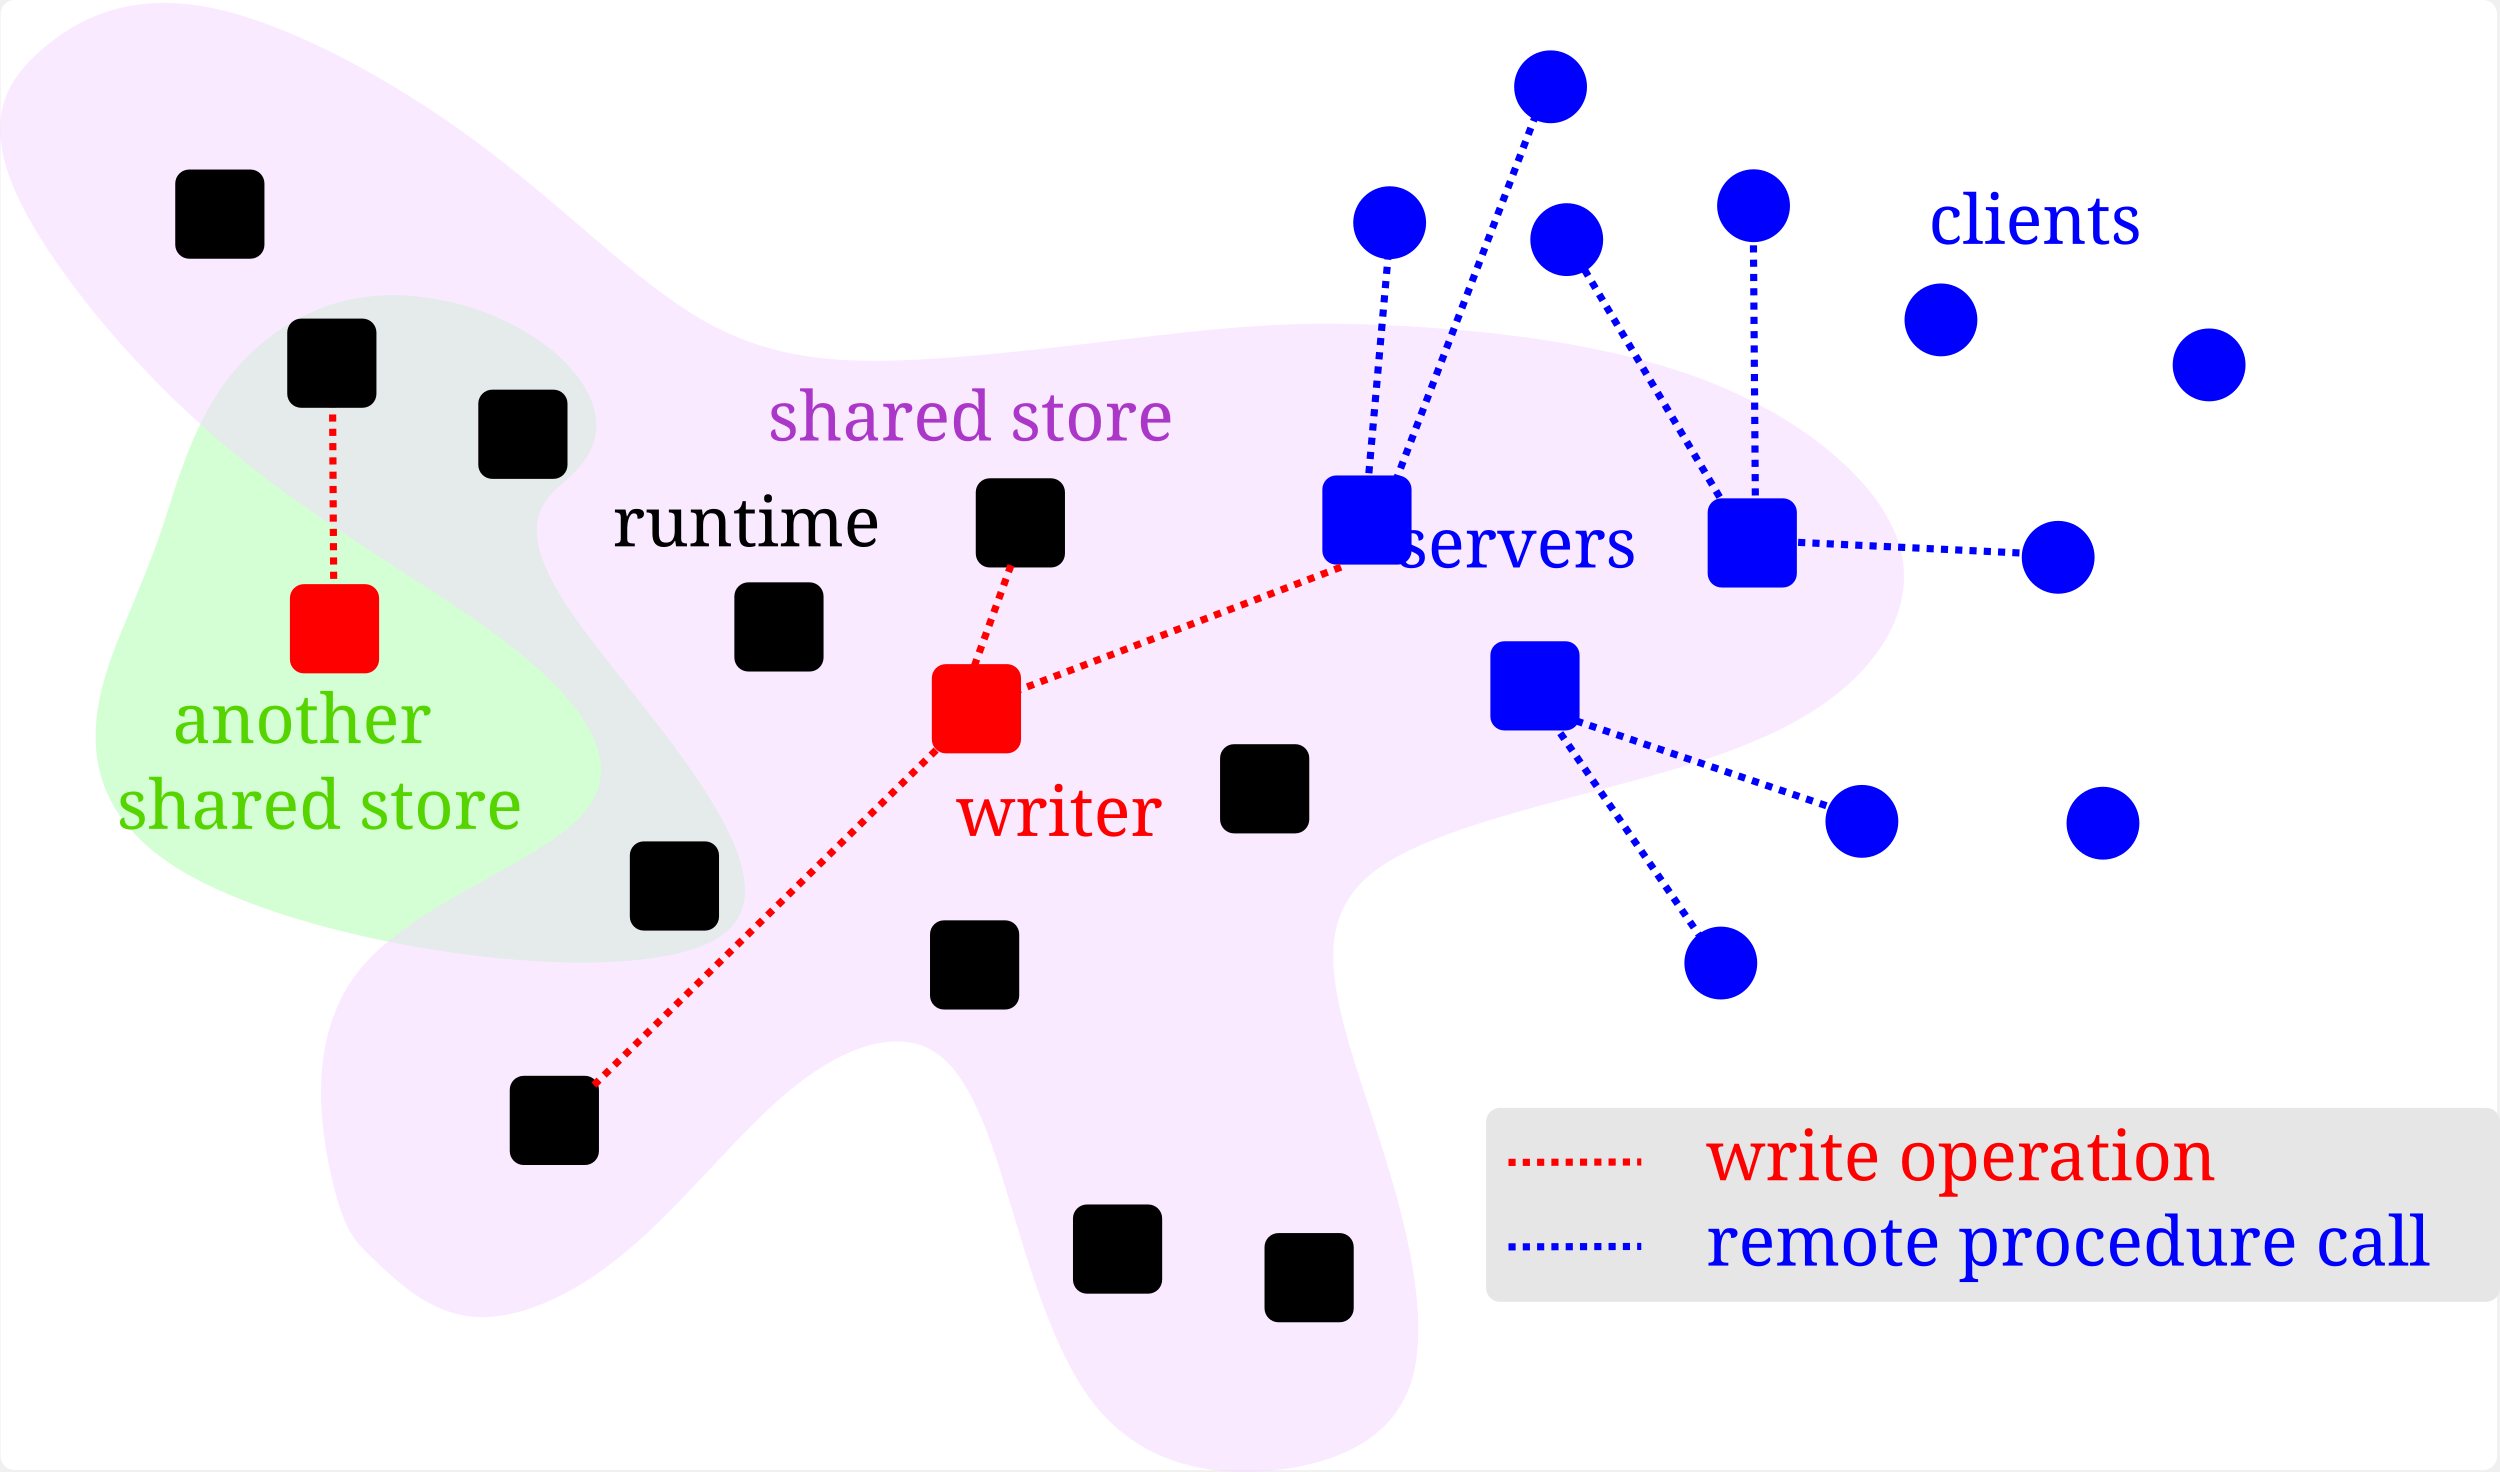
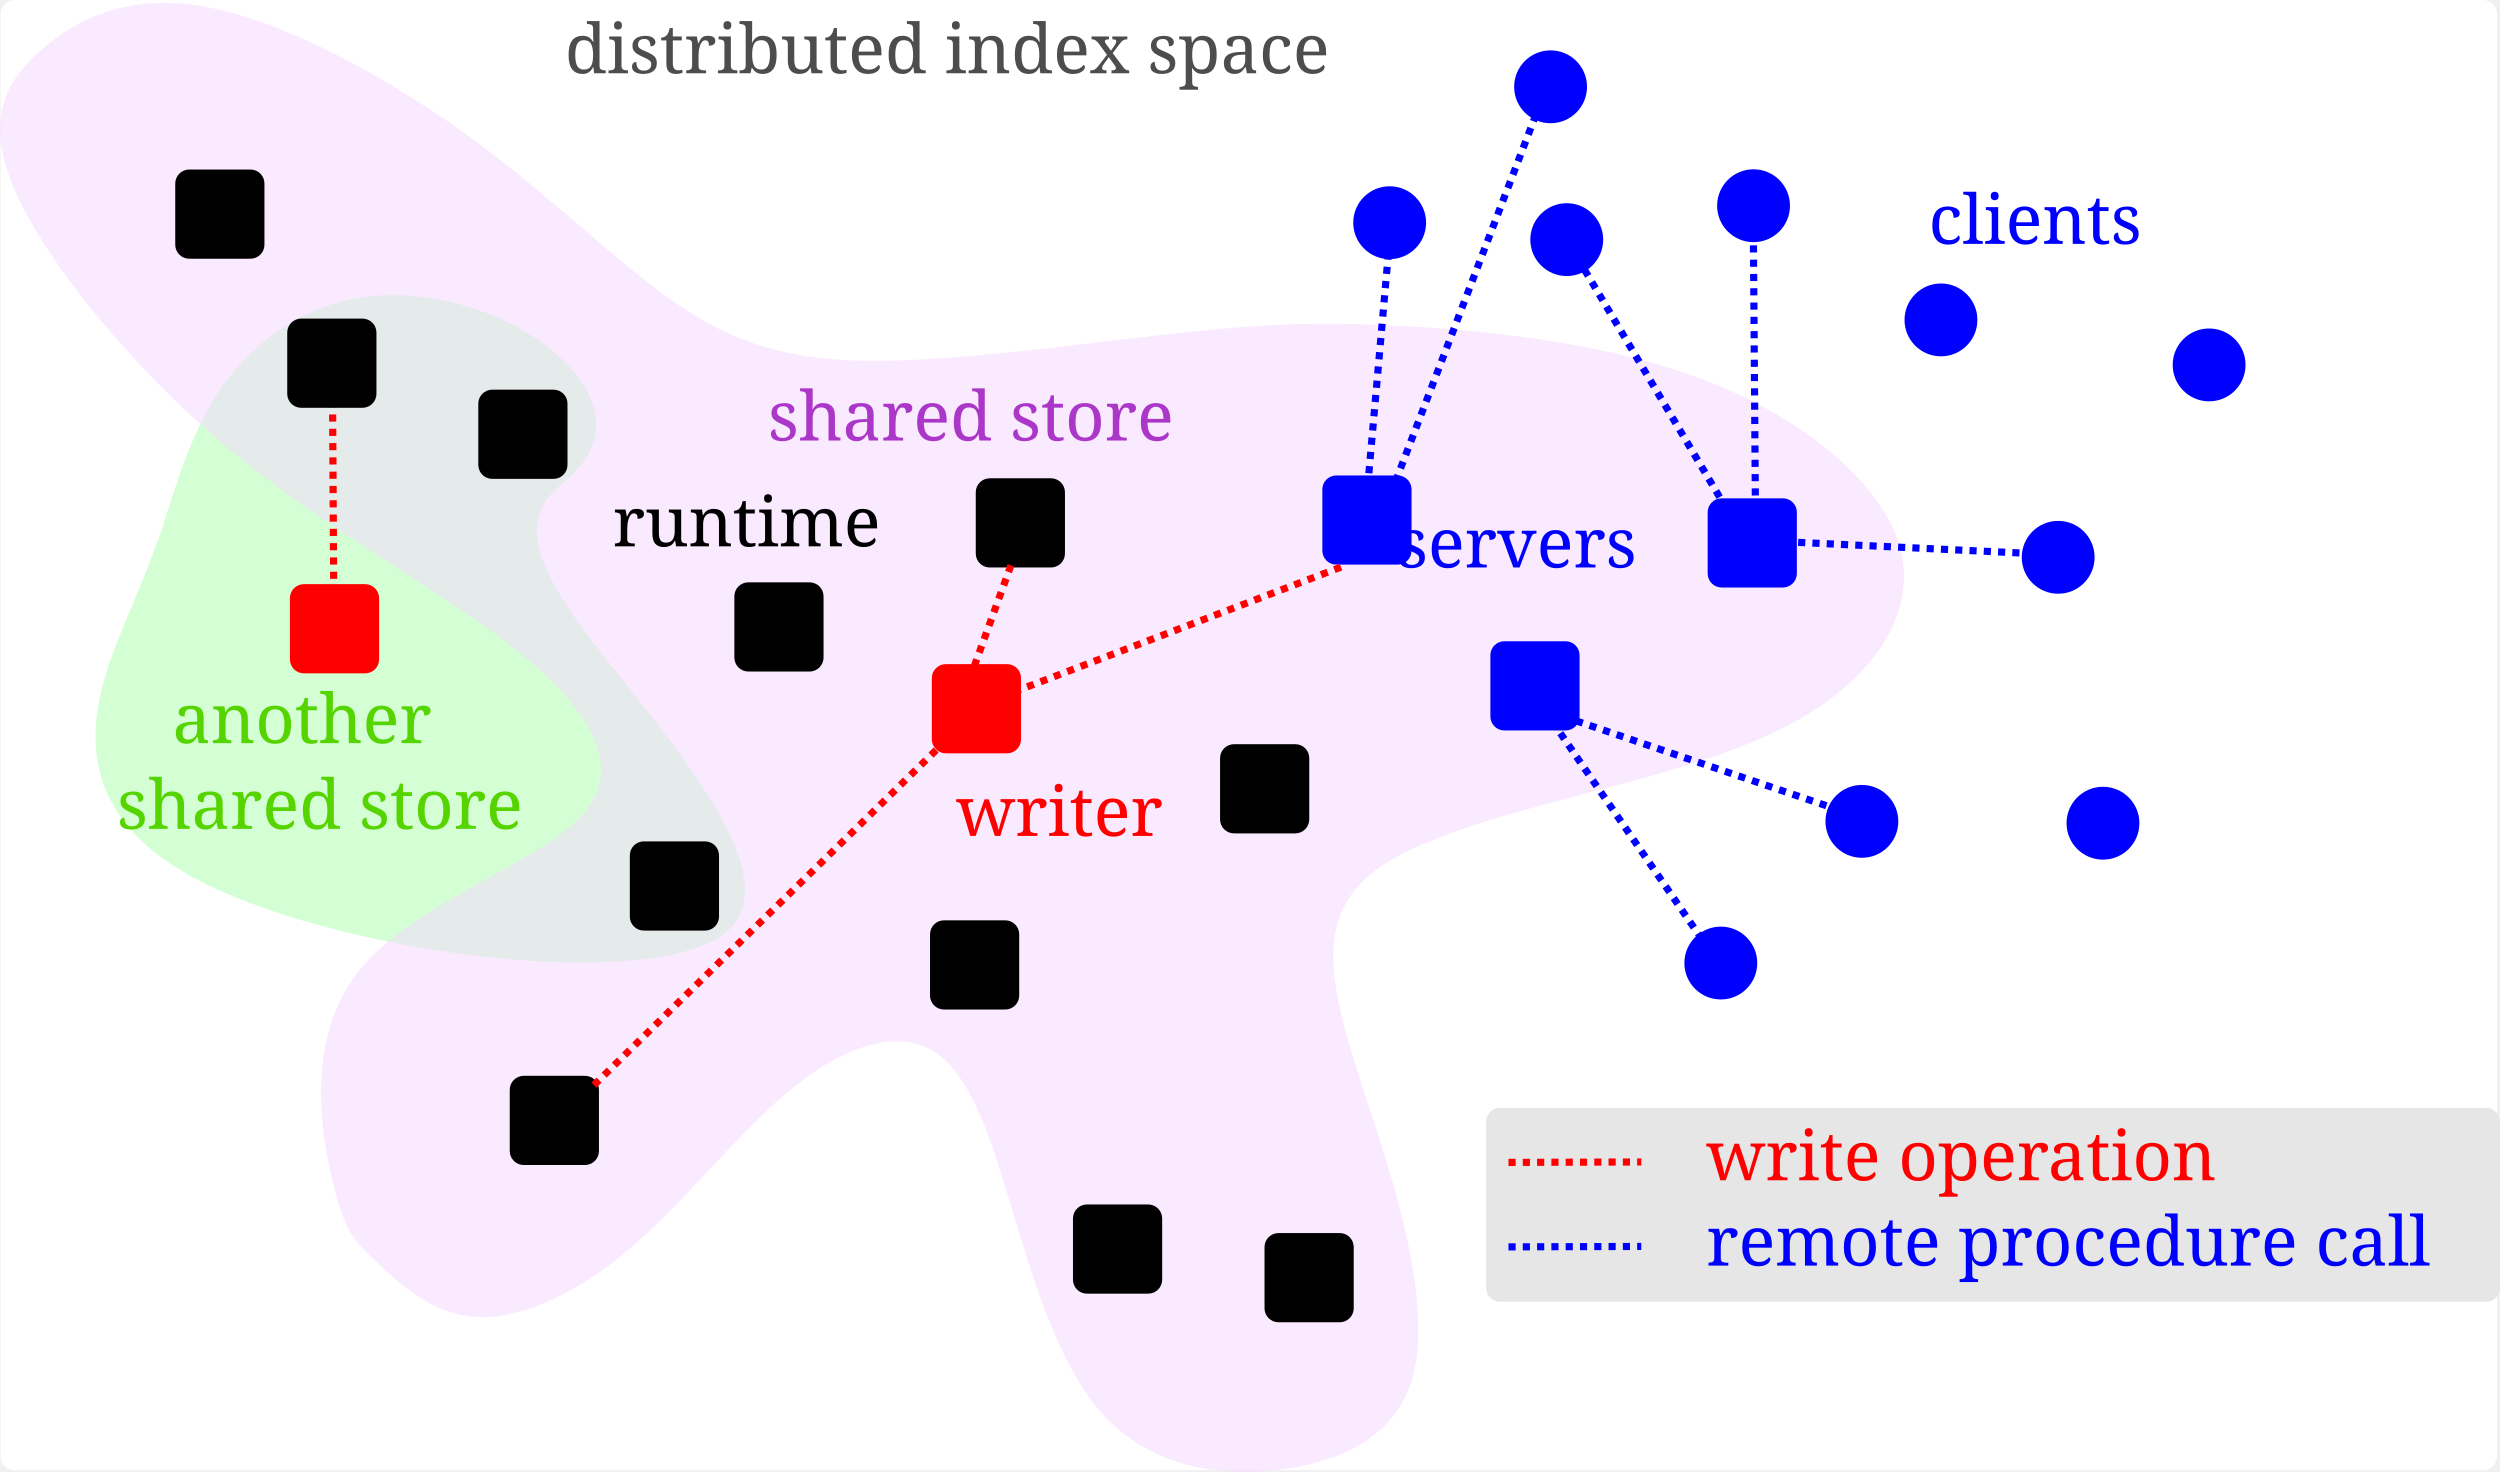
<svg xmlns="http://www.w3.org/2000/svg" width="1748.87" height="1029.695" viewBox="0 0 1748.87 1029.695" version="1.1" id="svg5">
  <defs id="defs2">
    </defs>
  <g id="layer1" transform="translate(-118.2087,25.78797)">
    <rect style="opacity:1;fill:#ffffff;fill-opacity:1;stroke:none;stroke-width:5;stroke-dasharray:5, 5" id="rect919" width="1746.404" height="1028.404" x="118.614" y="-25.788" ry="9.784" />
    <path style="opacity:0.5;fill:#aaffaa;stroke:none;stroke-width:1px;stroke-linecap:butt;stroke-linejoin:miter;stroke-opacity:1" d="m 236.787,327.725 c 7.529,-23.553 18.729,-59.319 40.347,-87.926 21.618,-28.607 53.651,-50.055 89.248,-56.742 35.597,-6.687 74.755,1.386 104.867,15.533 30.112,14.148 51.177,34.369 59.739,53.59 8.562,19.221 4.622,37.442 -12.096,53.596 -16.717,16.153 -46.212,30.239 -1.903,95.592 44.309,65.353 162.413,181.966 108.549,225.4 -53.864,43.434 -279.691,13.685 -375.689,-40.648 -95.997,-54.333 -62.152,-133.244 -43.3,-178.372 18.852,-45.128 22.709,-56.469 30.237,-80.023 z" id="path36734" />
    <path style="opacity:0.5;fill:#f6d5ff;stroke:none;stroke-width:1px;stroke-linecap:butt;stroke-linejoin:miter;stroke-opacity:1" d="M 381.597,857.036 C 366.85,843.142 359.66,837.149 350.915,800.982 342.169,764.815 331.87,698.475 370.535,651.682 409.2,604.89 496.826,577.648 526.547,543.206 556.268,508.763 528.084,467.121 475.554,426.124 423.023,385.127 346.15,344.779 278.329,288.25 210.508,231.721 151.743,159.014 129.379,109.125 107.016,59.237 121.054,32.17 146.618,9.539 172.181,-13.092 209.266,-31.284 264.36,-20.619 c 55.094,10.665 128.191,50.185 188.763,95.232 60.572,45.048 108.615,95.619 155.582,122.906 46.967,27.286 92.854,31.286 152.001,28.232 59.148,-3.054 131.553,-13.16 187.175,-19.094 55.623,-5.934 94.461,-7.694 155.036,-4.202 60.575,3.492 142.883,12.237 210.217,38.595 67.334,26.358 119.69,70.325 133.288,112.897 13.598,42.572 -11.56,83.745 -51.771,112.202 -40.211,28.457 -95.473,44.196 -155.688,60.135 -60.215,15.939 -125.381,32.077 -158.287,56.652 -32.907,24.575 -33.552,57.585 -25.569,94.783 7.984,37.198 24.595,78.583 38.111,126.298 13.516,47.715 23.935,101.759 11.891,137.909 -12.043,36.151 -46.548,54.408 -90.179,60.204 -43.632,5.796 -96.388,-0.871 -131.692,-46.096 -35.304,-45.226 -53.153,-129.008 -71.072,-180.258 -17.919,-51.25 -35.908,-69.966 -60.237,-72.709 -24.329,-2.743 -54.995,10.489 -88.547,40.117 -33.553,29.628 -69.99,75.651 -107.542,106.94 -37.552,31.289 -76.218,47.843 -106.704,45.223 C 418.649,892.727 396.345,870.931 381.597,857.036 Z" id="path1321" />
    <rect style="fill:#000000;stroke:none;stroke-width:3.024" id="rect1030" width="62.398" height="62.398" x="631.93" y="381.586" ry="9.784" />
    <rect style="fill:#000000;stroke:none;stroke-width:3.024" id="rect1030-4" width="62.398" height="62.398" x="452.801" y="246.801" ry="9.784" />
    <rect style="fill:#0000ff;stroke:none;stroke-width:3.024" id="rect1030-7" width="62.398" height="62.398" x="1043.258" y="306.801" ry="9.784" />
    <rect style="fill:#0000ff;stroke:none;stroke-width:3.024" id="rect1030-68" width="62.398" height="62.398" x="1160.801" y="422.801" ry="9.784" />
    <rect style="fill:#000000;stroke:none;stroke-width:3.024" id="rect1030-0" width="62.398" height="62.398" x="558.801" y="562.801" ry="9.784" />
    <rect style="fill:#000000;stroke:none;stroke-width:3.024" id="rect1030-90" width="62.398" height="62.398" x="868.801" y="816.801" ry="9.784" />
    <rect style="fill:#000000;stroke:none;stroke-width:3.024" id="rect1030-2" width="62.398" height="62.398" x="800.801" y="308.801" ry="9.784" />
    <rect style="fill:#000000;stroke:none;stroke-width:3.024" id="rect1030-8" width="62.398" height="62.398" x="768.801" y="618.027" ry="9.784" />
    <rect style="fill:#000000;stroke:none;stroke-width:3.024" id="rect1030-88" width="62.398" height="62.398" x="971.707" y="494.801" ry="9.784" />
    <rect style="fill:#ff0000;stroke:none;stroke-width:3.024" id="rect1030-6" width="62.398" height="62.398" x="770.066" y="438.801" ry="9.784" />
    <rect style="fill:#ff0000;stroke:none;stroke-width:3.024" id="rect1030-6-0" width="62.398" height="62.398" x="321.009" y="382.86" ry="9.784" />
    <rect style="fill:#0000ff;stroke:none;stroke-width:3.024" id="rect1030-83" width="62.398" height="62.398" x="1312.801" y="322.801" ry="9.784" />
    <rect style="fill:#000000;stroke:none;stroke-width:3.024" id="rect1030-833" width="62.398" height="62.398" x="1002.801" y="836.801" ry="9.784" />
    <rect style="fill:#000000;stroke:none;stroke-width:3.024" id="rect1030-3" width="62.398" height="62.398" x="240.801" y="92.801" ry="9.784" />
    <rect style="fill:#000000;stroke:none;stroke-width:3.024" id="rect1030-80" width="62.398" height="62.398" x="474.801" y="726.801" ry="9.784" />
    <circle style="fill:#0000ff;stroke:none;stroke-width:3.024" id="path1684" cx="1214.219" cy="141.844" r="25.484" />
    <circle style="fill:#0000ff;stroke:none;stroke-width:3.024" id="path1684-5" cx="1476" cy="198" r="25.484" />
    <circle style="fill:#0000ff;stroke:none;stroke-width:3.024" id="path1684-2" cx="1420.688" cy="548.797" r="25.484" />
    <circle style="fill:#0000ff;stroke:none;stroke-width:3.024" id="path1684-6" cx="1344.898" cy="118.125" r="25.484" />
    <circle style="fill:#0000ff;stroke:none;stroke-width:3.024" id="path1684-58" cx="1090.344" cy="130" r="25.484" />
    <circle style="fill:#0000ff;stroke:none;stroke-width:3.024" id="path1684-7" cx="1202.914" cy="34.93" r="25.484" />
    <circle style="fill:#0000ff;stroke:none;stroke-width:3.024" id="path1684-9" cx="1558" cy="364.078" r="25.484" />
    <circle style="fill:#0000ff;stroke:none;stroke-width:3.024" id="path1684-60" cx="1663.586" cy="229.484" r="25.484" />
    <circle style="fill:#0000ff;stroke:none;stroke-width:3.024" id="path1684-4" cx="1589.336" cy="550.086" r="25.484" />
    <circle style="fill:#0000ff;stroke:none;stroke-width:3.024" id="path1684-1" cx="1322" cy="647.906" r="25.484" />
    <text xml:space="preserve" style="font-size:48px;line-height:1.25;font-family:serif;-inkscape-font-specification:serif;letter-spacing:0px;word-spacing:0px;fill:#ab37c8" x="655.375" y="282.375" id="text3233">
      <tspan id="tspan3231" x="655.375" y="282.375">shared store</tspan>
    </text>
    <text xml:space="preserve" style="font-size:48px;line-height:1.25;font-family:serif;-inkscape-font-specification:serif;letter-spacing:0px;word-spacing:0px;fill:#55d400" x="373.158" y="494.058" id="text3233-7">
      <tspan id="tspan3231-4" x="373.158" y="494.058" style="text-align:center;text-anchor:middle;fill:#55d400">another</tspan>
      <tspan x="373.158" y="554.058" id="tspan38071" style="text-align:center;text-anchor:middle;fill:#55d400">shared store</tspan>
    </text>
    <path style="fill:none;stroke:#ff0000;stroke-width:5;stroke-linecap:butt;stroke-linejoin:miter;stroke-miterlimit:4;stroke-dasharray:5, 5;stroke-dashoffset:0;stroke-opacity:1" d="M 827.434,458.285 C 905.223,428.59 983.012,398.894 1060.801,369.199" id="path6654" />
    <path style="fill:none;stroke:#0000ff;stroke-width:5;stroke-linecap:butt;stroke-linejoin:miter;stroke-miterlimit:4;stroke-dasharray:5, 5;stroke-dashoffset:0;stroke-opacity:1" d="m 1074.911,315.231 c 4.841,-54.573 9.682,-109.147 14.524,-163.723" id="path6654-15" />
    <path style="fill:none;stroke:#0000ff;stroke-width:5;stroke-linecap:butt;stroke-linejoin:miter;stroke-miterlimit:4;stroke-dasharray:5, 5;stroke-dashoffset:0;stroke-opacity:1" d="m 1094.375,311.217 c 33.448,-87.403 66.896,-174.807 100.344,-262.211" id="path6654-15-5" />
    <path style="fill:none;stroke:#0000ff;stroke-width:5;stroke-linecap:butt;stroke-linejoin:miter;stroke-miterlimit:4;stroke-dasharray:5, 5;stroke-dashoffset:0;stroke-opacity:1" d="M 1331.39,339.145 C 1295.404,278.586 1259.417,218.026 1223.43,157.465" id="path6654-15-9" />
    <path style="fill:none;stroke:#0000ff;stroke-width:5;stroke-linecap:butt;stroke-linejoin:miter;stroke-miterlimit:4;stroke-dasharray:5, 5;stroke-dashoffset:0;stroke-opacity:1" d="m 1346.291,340.836 c -0.552,-74.093 -1.104,-148.186 -1.656,-222.281" id="path6654-15-9-5" />
    <path style="fill:none;stroke:#0000ff;stroke-width:5;stroke-linecap:butt;stroke-linejoin:miter;stroke-miterlimit:4;stroke-dasharray:5, 5;stroke-dashoffset:0;stroke-opacity:1" d="m 1366.101,353.141 c 62.832,3.003 125.663,6.005 188.492,9.008" id="path6654-15-9-5-7" />
    <path style="fill:none;stroke:#0000ff;stroke-width:5;stroke-linecap:butt;stroke-linejoin:miter;stroke-miterlimit:4;stroke-dasharray:5, 5;stroke-dashoffset:0;stroke-opacity:1" d="M 1405.351,541.078 C 1337.631,518.115 1269.91,495.151 1202.188,472.188" id="path6654-15-9-5-3" />
    <path style="fill:none;stroke:#0000ff;stroke-width:5;stroke-linecap:butt;stroke-linejoin:miter;stroke-miterlimit:4;stroke-dasharray:5, 5;stroke-dashoffset:0;stroke-opacity:1" d="m 1320.152,647.789 c -38.757,-56.395 -77.515,-112.79 -116.273,-169.187" id="path6654-15-9-5-3-7" />
    <path style="fill:none;stroke:#ff0000;stroke-width:5;stroke-linecap:butt;stroke-linejoin:miter;stroke-miterlimit:4;stroke-dasharray:5, 5;stroke-dashoffset:0;stroke-opacity:1" d="m 799.786,440.157 c 9.049,-24.882 18.099,-49.765 27.148,-74.648" id="path6654-1" />
    <path style="fill:none;stroke:#ff0000;stroke-width:5;stroke-linecap:butt;stroke-linejoin:miter;stroke-miterlimit:4;stroke-dasharray:5, 5;stroke-dashoffset:0;stroke-opacity:1" d="M 533.714,733.295 C 616.889,651.853 700.063,570.41 783.238,488.967" id="path6654-1-8" />
    <path style="fill:none;stroke:#ff0000;stroke-width:5;stroke-linecap:butt;stroke-linejoin:miter;stroke-miterlimit:4;stroke-dasharray:5, 5;stroke-dashoffset:0;stroke-opacity:1" d="m 351.611,379.153 c -0.281,-45.952 -0.563,-91.905 -0.844,-137.859" id="path6654-1-8-4" />
    <rect style="fill:#000000;stroke:none;stroke-width:3.024" id="rect1030-33" width="62.398" height="62.398" x="319.145" y="197.082" ry="9.784" />
    <text xml:space="preserve" style="font-size:48px;line-height:1.25;font-family:serif;-inkscape-font-specification:serif;letter-spacing:0px;word-spacing:0px" x="546.812" y="356.398" id="text18988">
      <tspan id="tspan18986" x="546.812" y="356.398">runtime</tspan>
    </text>
    <text xml:space="preserve" style="font-size:48px;line-height:1.25;font-family:serif;-inkscape-font-specification:serif;letter-spacing:0px;word-spacing:0px;fill:#ff0000" x="787.062" y="558.977" id="text21118">
      <tspan id="tspan21116" x="787.062" y="558.977">writer</tspan>
    </text>
    <g id="g34115" transform="translate(-56.35862,-134.9966)">
      <rect style="fill:#e6e6e6;stroke:none;stroke-width:5;stroke-miterlimit:4;stroke-dasharray:5, 5;stroke-dashoffset:0" id="rect33879" width="709.297" height="135.688" x="1214.141" y="884.203" ry="9.784" />
      <g id="g33855" transform="translate(5.128515,0.1132812)">
        <path style="fill:none;stroke:#ff0000;stroke-width:5;stroke-linecap:butt;stroke-linejoin:miter;stroke-miterlimit:4;stroke-dasharray:5, 5;stroke-dashoffset:0;stroke-opacity:1" d="m 1224.701,922.258 c 30.964,-0.104 61.926,-0.208 92.888,-0.312" id="path6654-2" />
        <path style="fill:none;stroke:#0000ff;stroke-width:5;stroke-linecap:butt;stroke-linejoin:miter;stroke-miterlimit:4;stroke-dasharray:5, 5;stroke-dashoffset:0;stroke-opacity:1" d="m 1224.701,981.348 c 30.964,-0.104 61.926,-0.208 92.888,-0.312" id="path6654-2-3" />
        <text xml:space="preserve" style="font-size:48px;line-height:1.25;font-family:serif;-inkscape-font-specification:serif;letter-spacing:0px;word-spacing:0px;fill:#ff0000" x="1363.004" y="934.77" id="text21118-4">
          <tspan id="tspan21116-9" x="1363.004" y="934.77">write operation</tspan>
        </text>
        <text xml:space="preserve" style="font-size:48px;line-height:1.25;font-family:serif;-inkscape-font-specification:serif;letter-spacing:0px;word-spacing:0px;fill:#0000ff" x="1363.027" y="994.434" id="text21118-4-0">
          <tspan id="tspan21116-9-2" x="1363.027" y="994.434">remote procedure call</tspan>
        </text>
      </g>
    </g>
    <text xml:space="preserve" style="font-size:48px;line-height:1.25;font-family:serif;-inkscape-font-specification:serif;letter-spacing:0px;word-spacing:0px;fill:#0000ff" x="1210.492" y="371.203" id="text21118-7">
      <tspan x="1210.492" y="371.203" style="text-align:center;text-anchor:middle;fill:#0000ff" id="tspan35575">servers</tspan>
    </text>
    <text xml:space="preserve" style="font-size:48px;line-height:1.25;font-family:serif;-inkscape-font-specification:serif;letter-spacing:0px;word-spacing:0px;fill:#0000ff" x="1573.094" y="144.832" id="text21118-7-4">
      <tspan x="1573.094" y="144.832" id="tspan24823-5" style="text-align:center;text-anchor:middle;fill:#0000ff">clients</tspan>
    </text>
+     <text xml:space="preserve" style="font-size:48px;line-height:1.25;font-family:serif;-inkscape-font-specification:serif;letter-spacing:0px;word-spacing:0px;fill:#4d4d4d" x="513.328" y="25.452" id="text3430">
+       <tspan id="tspan3428" x="513.328" y="25.452">distributed index space</tspan>
+     </text>
  </g>
</svg>
